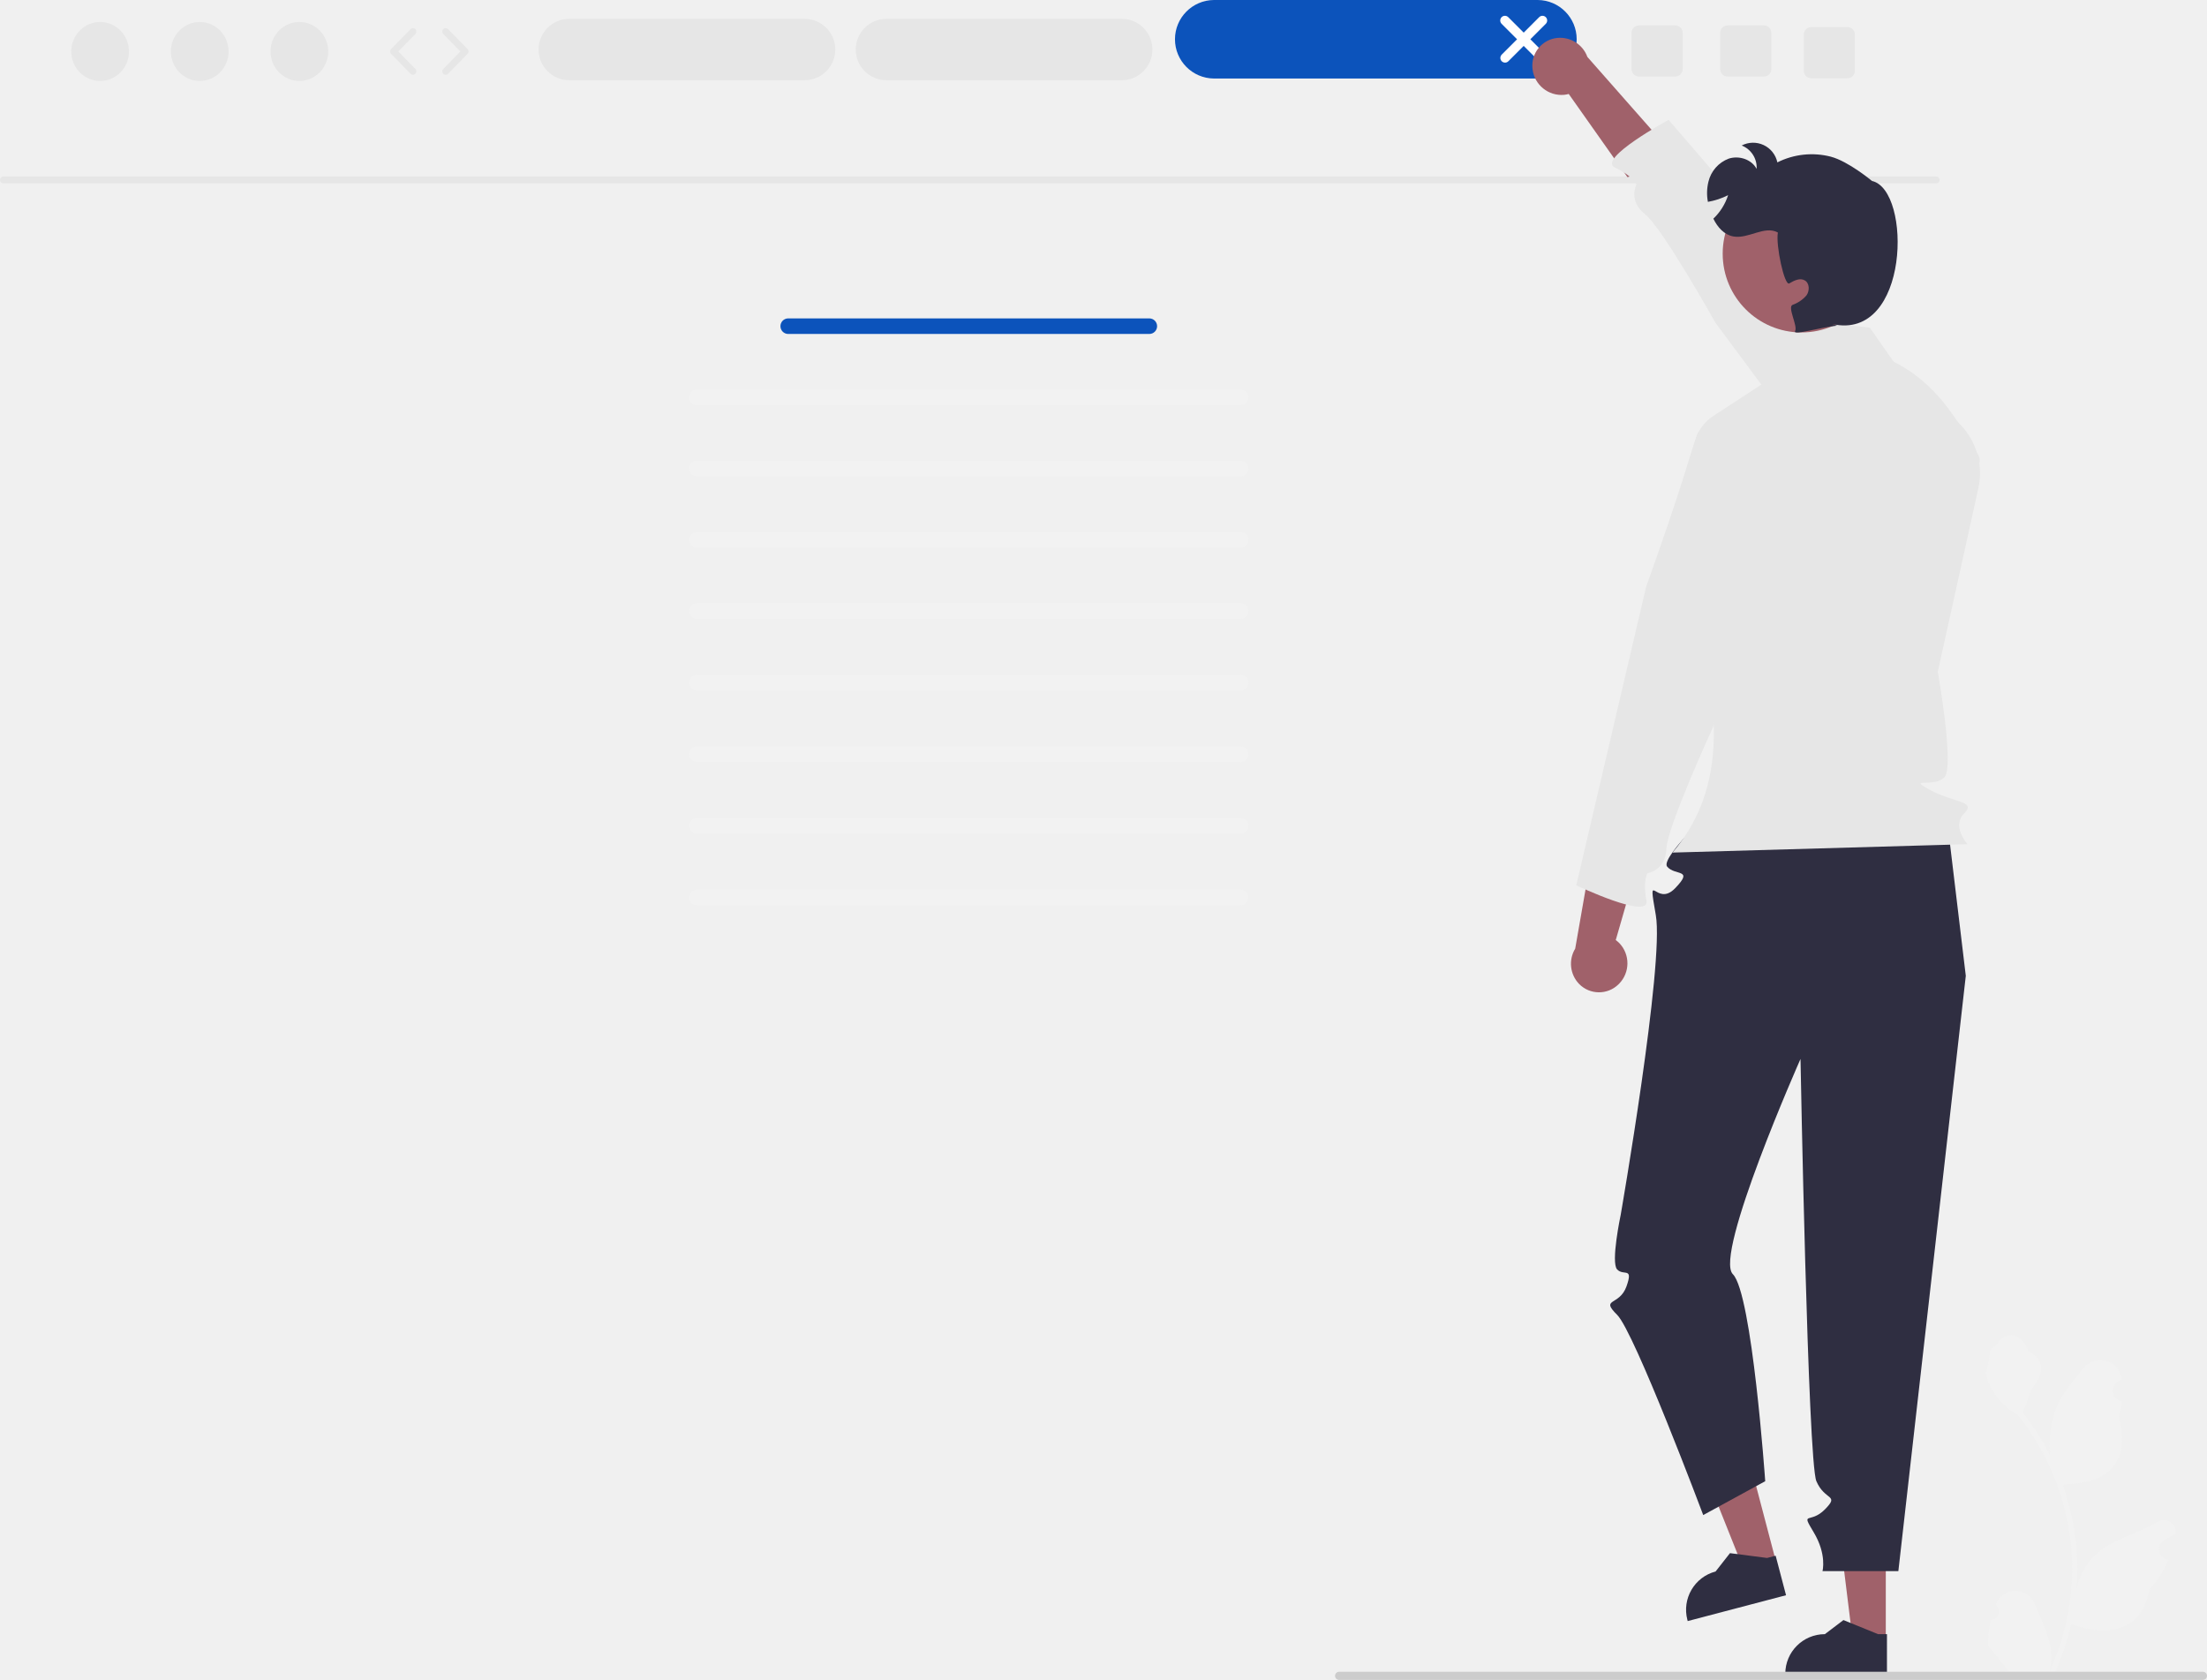
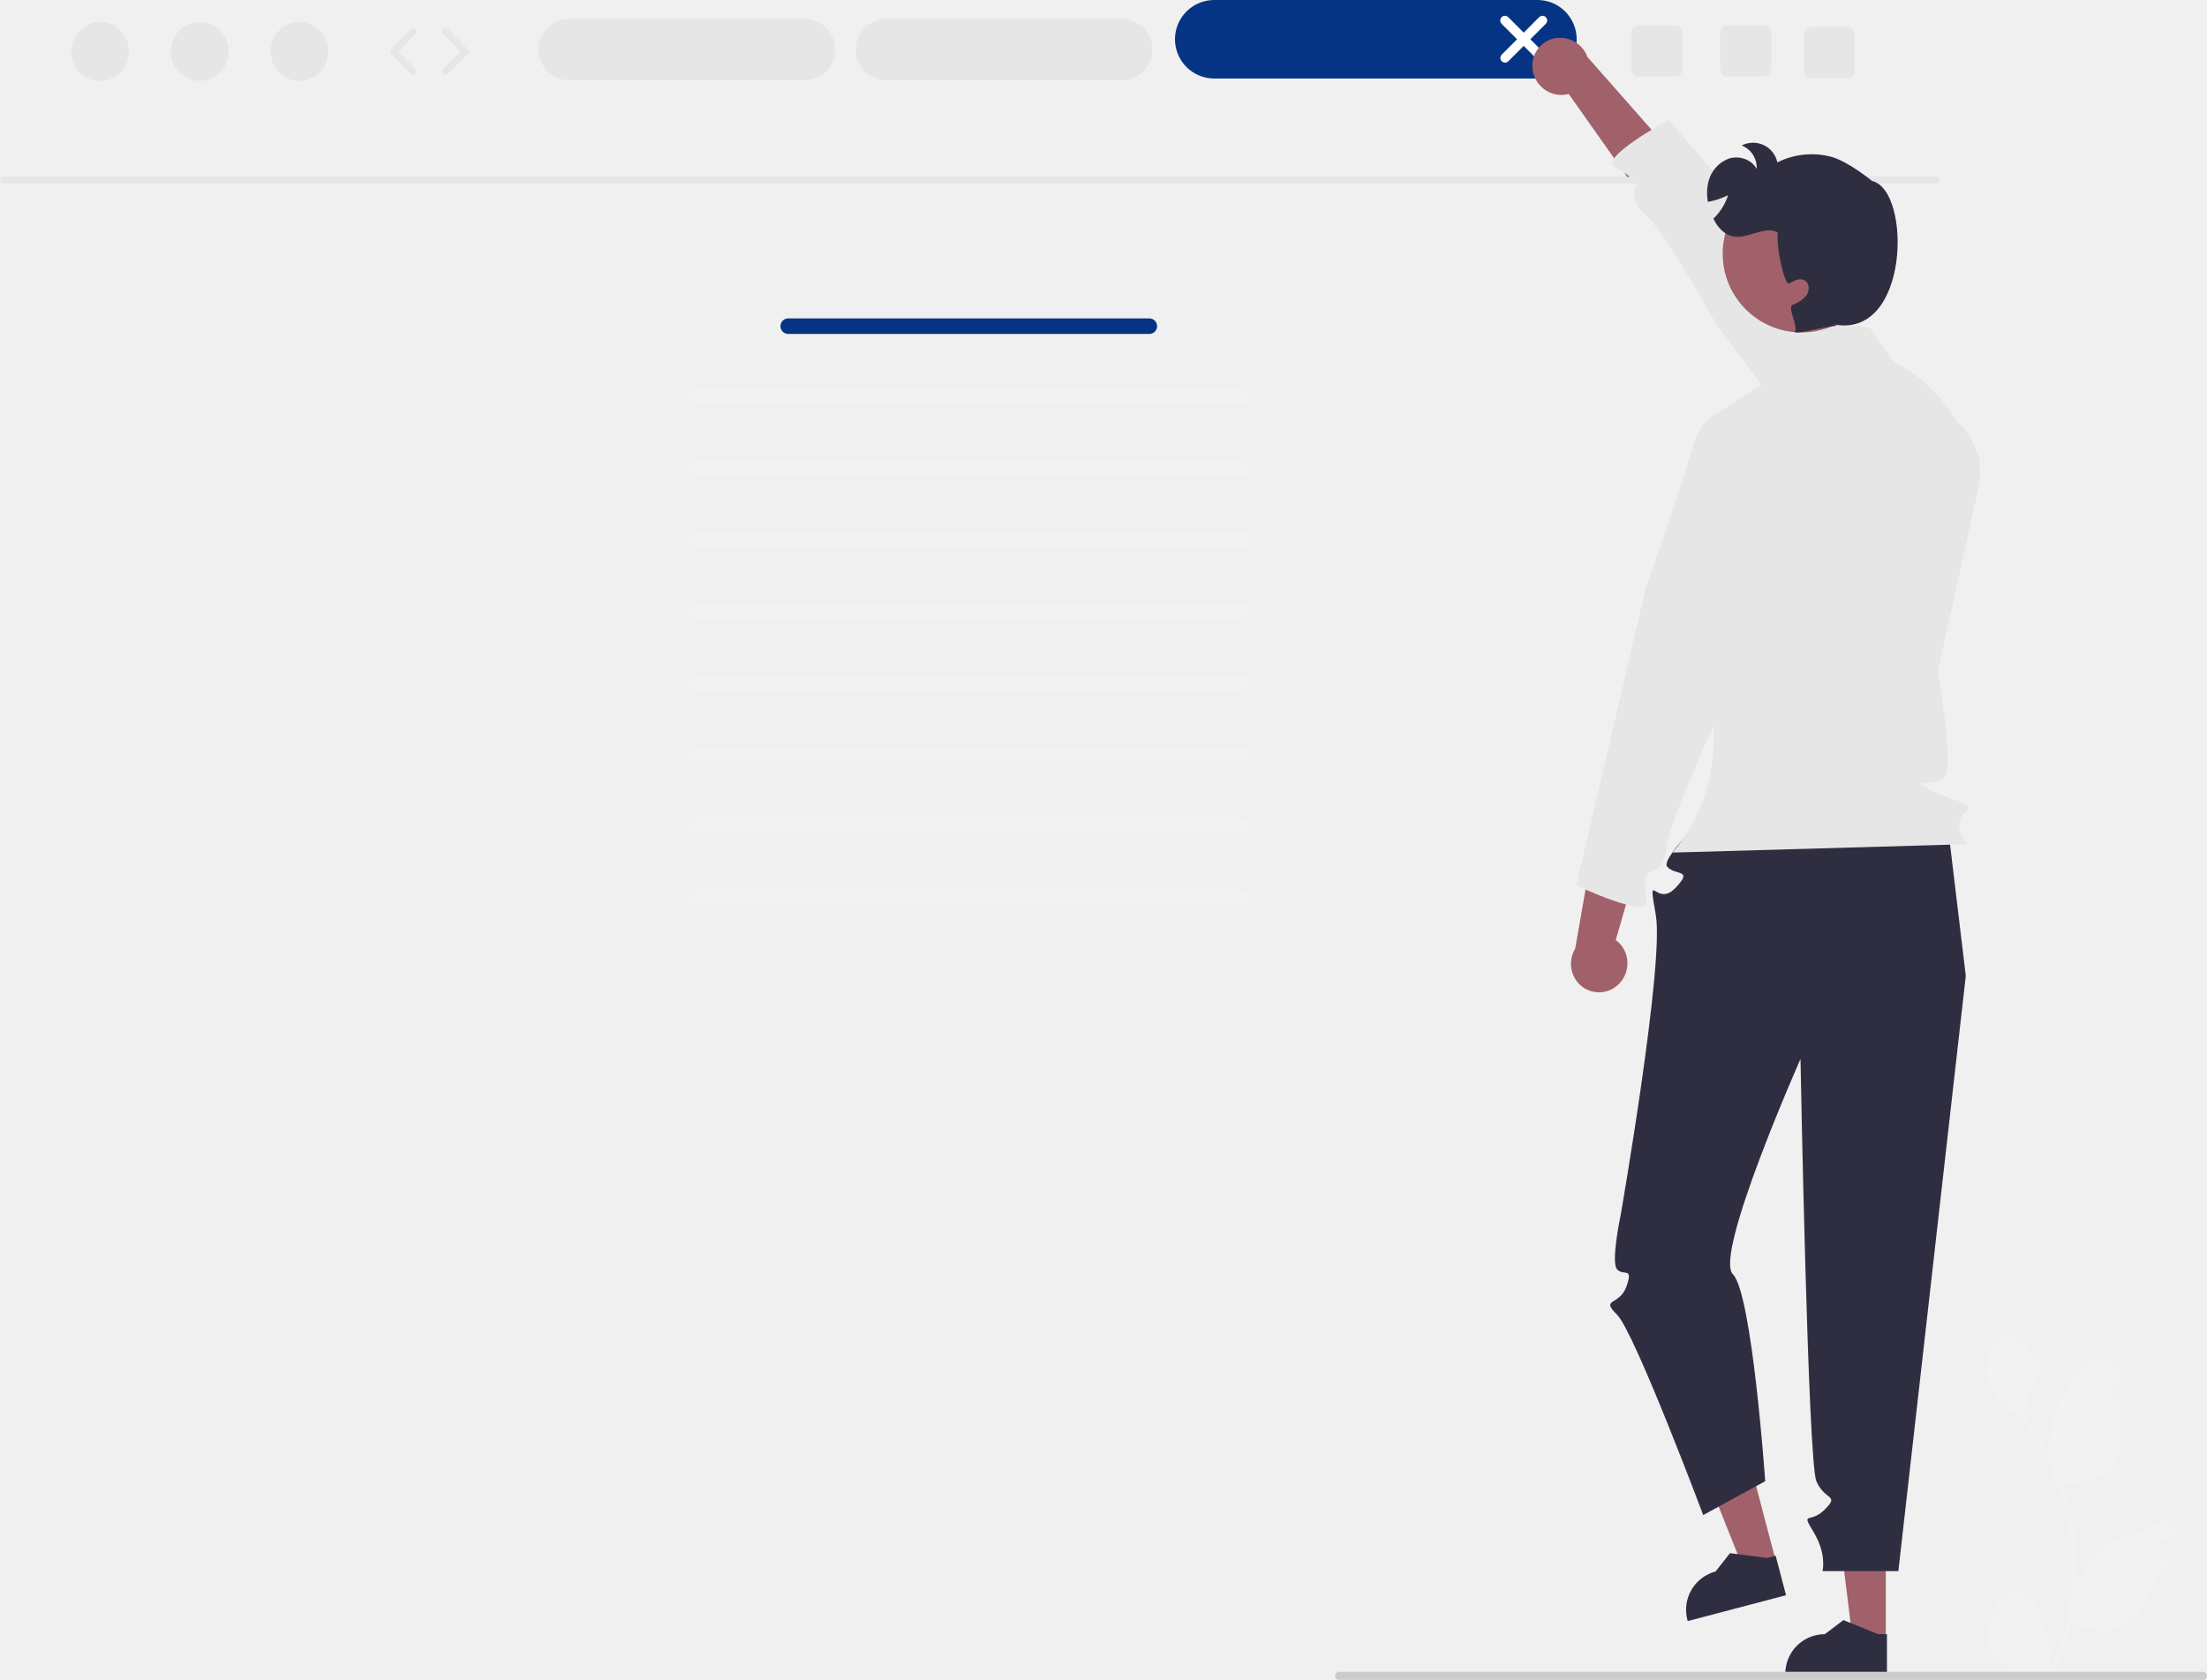
<svg xmlns="http://www.w3.org/2000/svg" data-name="Layer 1" width="647.13" height="492.562" viewBox="0 0 647.13 492.562">
  <path d="M860.216,678.594a2.269,2.269,0,0,0,1.645-3.933l-.155-.618q.031-.074.062-.148a6.094,6.094,0,0,1,11.241.042c1.839,4.428,4.179,8.864,4.756,13.546a18.029,18.029,0,0,1-.316,6.2,72.281,72.281,0,0,0,6.575-30.021,69.766,69.766,0,0,0-.433-7.783q-.358-3.178-.995-6.31a73.119,73.119,0,0,0-14.5-30.99,19.459,19.459,0,0,1-8.093-8.397,14.843,14.843,0,0,1-1.35-4.056c.394.052,1.486-5.949,1.188-6.317.549-.833,1.532-1.247,2.131-2.06,2.982-4.043,7.091-3.337,9.236,2.157,4.582,2.313,4.627,6.148,1.815,9.837-1.789,2.347-2.035,5.522-3.604,8.035.162.207.329.407.491.614a73.591,73.591,0,0,1,7.681,12.169,30.592,30.592,0,0,1,1.826-14.21c1.748-4.217,5.025-7.769,7.91-11.415a6.279,6.279,0,0,1,11.184,3.083q.009.081.017.161-.643.363-1.259.77a3.078,3.078,0,0,0,1.241,5.602l.063.01a30.628,30.628,0,0,1-.807,4.579c3.702,14.316-4.29,19.53-15.701,19.764-.252.129-.497.258-.749.381a75.115,75.115,0,0,1,4.043,19.028,71.244,71.244,0,0,1-.052,11.503l.019-.136a18.826,18.826,0,0,1,6.427-10.87c4.946-4.063,11.933-5.559,17.268-8.824a3.533,3.533,0,0,1,5.411,3.437l-.022.143a20.676,20.676,0,0,0-2.319,1.117q-.643.363-1.259.77a3.078,3.078,0,0,0,1.241,5.602l.063.01c.045.006.084.013.129.019a30.655,30.655,0,0,1-5.639,8.829c-2.315,12.497-12.256,13.683-22.89,10.044h-.006a75.092,75.092,0,0,1-5.044,14.726H860.668c-.065-.2-.123-.407-.181-.607a20.474,20.474,0,0,0,4.986-.297c-1.337-1.641-2.674-3.294-4.011-4.935a1.117,1.117,0,0,1-.084-.097c-.678-.84-1.363-1.673-2.041-2.512l-0-.001a29.99,29.99,0,0,1,.879-7.64Z" transform="translate(-276.4348 -203.7189)" fill="#f2f2f2" />
  <path d="M844.165,257.472H277.435a1,1,0,0,1,0-2H844.165a1,1,0,0,1,0,2Z" transform="translate(-276.4348 -203.7189)" fill="#e6e6e6" />
  <ellipse cx="29.355" cy="15.088" rx="8.457" ry="8.645" fill="#e6e6e6" />
  <ellipse cx="58.569" cy="15.088" rx="8.457" ry="8.645" fill="#e6e6e6" />
  <ellipse cx="87.782" cy="15.088" rx="8.457" ry="8.645" fill="#e6e6e6" />
  <path d="M397.529,225.64a.997.997,0,0,1-.715-.301l-5.706-5.833a1.0 1,0,0,1,0-1.398l5.706-5.833a1,1,0,0,1,1.43,1.398l-5.022,5.133,5.022,5.134a1,1,0,0,1-.715,1.699Z" transform="translate(-276.4348 -203.7189)" fill="#e6e6e6" />
  <path d="M407.117,225.64a1,1,0,0,1-.715-1.699l5.021-5.134-5.021-5.133a1,1,0,1,1,1.43-1.398l5.706,5.833a1.0 1,0,0,1,0,1.398l-5.706,5.833A.997.997,0,0,1,407.117,225.64Z" transform="translate(-276.4348 -203.7189)" fill="#e6e6e6" />
  <path d="M793.627,211.163h-10.61a2.189,2.189,0,0,0-2.19,2.19v10.62a2.189,2.189,0,0,0,2.19,2.19h10.61a2.198,2.198,0,0,0,2.2-2.19v-10.62A2.198,2.198,0,0,0,793.627,211.163Z" transform="translate(-276.4348 -203.7189)" fill="#e6e6e6" />
  <path d="M767.627,211.163h-10.61a2.189,2.189,0,0,0-2.19,2.19v10.62a2.189,2.189,0,0,0,2.19,2.19h10.61a2.198,2.198,0,0,0,2.2-2.19v-10.62A2.198,2.198,0,0,0,767.627,211.163Z" transform="translate(-276.4348 -203.7189)" fill="#e6e6e6" />
  <path d="M818.127,211.663h-10.61a2.189,2.189,0,0,0-2.19,2.19v10.62a2.189,2.189,0,0,0,2.19,2.19h10.61a2.198,2.198,0,0,0,2.2-2.19v-10.62A2.198,2.198,0,0,0,818.127,211.663Z" transform="translate(-276.4348 -203.7189)" fill="#e6e6e6" />
  <path d="M512.351,227.242h-69a9,9,0,0,1,0-18h69a9,9,0,0,1,0,18Z" transform="translate(-276.4348 -203.7189)" fill="#e6e6e6" />
  <path d="M605.351,227.242h-69a9,9,0,0,1,0-18h69a9,9,0,0,1,0,18Z" transform="translate(-276.4348 -203.7189)" fill="#e6e6e6" />
-   <path d="M727.34,226.742H632.363a11.512,11.512,0,0,1,0-23.023h94.977a11.512,11.512,0,0,1,0,23.023Z" transform="translate(-276.4348 -203.7189)" fill="#0c53bb" />
+   <path d="M727.34,226.742H632.363a11.512,11.512,0,0,1,0-23.023h94.977a11.512,11.512,0,0,1,0,23.023Z" transform="translate(-276.4348 -203.7189)" fill="#063484" />
  <path d="M728.684,222.081a1.372,1.372,0,0,1-.973-.403l-10.979-10.979a1.376,1.376,0,0,1,1.946-1.946L729.657,219.731a1.376,1.376,0,0,1-.973,2.35Z" transform="translate(-276.4348 -203.7189)" fill="#fff" />
  <path d="M717.736,222.081a1.372,1.372,0,0,0,.973-.403l10.98-10.979a1.376,1.376,0,0,0-1.946-1.946L716.763,219.731a1.376,1.376,0,0,0,.973,2.35Z" transform="translate(-276.4348 -203.7189)" fill="#fff" />
-   <path d="M613.433,301.642H507.556a2.283,2.283,0,1,1,0-4.566H613.433a2.283,2.283,0,0,1,0,4.566Z" transform="translate(-276.4348 -203.7189)" fill="#0c53bb" />
+   <path d="M613.433,301.642H507.556a2.283,2.283,0,1,1,0-4.566H613.433a2.283,2.283,0,0,1,0,4.566Z" transform="translate(-276.4348 -203.7189)" fill="#063484" />
  <path d="M640.231,322.516H480.758a2.283,2.283,0,1,1,0-4.566H640.231a2.283,2.283,0,0,1,0,4.566Z" transform="translate(-276.4348 -203.7189)" fill="#f2f2f2" />
  <path d="M640.234,338.82h-159.48a2.285,2.285,0,0,0,0,4.57h159.48a2.285,2.285,0,0,0,0-4.57Z" transform="translate(-276.4348 -203.7189)" fill="#f2f2f2" />
  <path d="M640.231,364.264H480.758a2.283,2.283,0,1,1,0-4.566H640.231a2.283,2.283,0,0,1,0,4.566Z" transform="translate(-276.4348 -203.7189)" fill="#f2f2f2" />
  <path d="M640.231,385.138H480.758a2.283,2.283,0,1,1,0-4.566H640.231a2.283,2.283,0,0,1,0,4.566Z" transform="translate(-276.4348 -203.7189)" fill="#f2f2f2" />
  <path d="M640.231,406.138H480.758a2.283,2.283,0,1,1,0-4.566H640.231a2.283,2.283,0,0,1,0,4.566Z" transform="translate(-276.4348 -203.7189)" fill="#f2f2f2" />
  <path d="M640.231,427.138H480.758a2.283,2.283,0,1,1,0-4.566H640.231a2.283,2.283,0,0,1,0,4.566Z" transform="translate(-276.4348 -203.7189)" fill="#f2f2f2" />
  <path d="M640.231,448.138H480.758a2.283,2.283,0,1,1,0-4.566H640.231a2.283,2.283,0,0,1,0,4.566Z" transform="translate(-276.4348 -203.7189)" fill="#f2f2f2" />
  <path d="M640.231,469.138H480.758a2.283,2.283,0,1,1,0-4.566H640.231a2.283,2.283,0,0,1,0,4.566Z" transform="translate(-276.4348 -203.7189)" fill="#f2f2f2" />
  <path d="M725.807,224.006a8.559,8.559,0,0,0,9.274,7.518,8.211,8.211,0,0,0,1.333-.255l17.22,24.395,15.453-4.382-27.202-30.868a8.535,8.535,0,0,0-8.8-5.581,8.168,8.168,0,0,0-7.303,8.95Q725.793,223.894,725.807,224.006Z" transform="translate(-276.4348 -203.7189)" fill="#a0616a" />
  <polygon points="552.947 481.023 543.252 481.022 538.64 443.628 552.949 443.629 552.947 481.023" fill="#a0616a" />
  <path d="M829.723,694.855l-29.812-.001v-.377a11.604,11.604,0,0,1,11.604-11.604h.001l5.446-4.131,10.16,4.132,2.602 0Z" transform="translate(-276.4348 -203.7189)" fill="#2f2e41" />
  <polygon points="520.794 458.044 511.418 460.509 497.449 425.517 511.287 421.879 520.794 458.044" fill="#a0616a" />
  <path d="M800.131,671.457l-28.833,7.58-.096-.365a11.604,11.604,0,0,1,8.272-14.173l.001-0,4.216-5.38,10.877,1.412,2.517-.662Z" transform="translate(-276.4348 -203.7189)" fill="#2f2e41" />
  <path d="M782.351,437.242s-19.39,17.825-17.072,20.593,7.965.495,2.317,6.338-8.158-6.401-5.648,7.879-10.304,87.918-10.304,87.918-2.959,13.952-1.034,15.968,4.813-.892,2.741,4.955-7.804,3.337-2.741,8.357S775.851,647.951,775.851,647.951l18.177-9.927s-3.84-55.049-9.488-60.697,19.834-63.107,19.834-63.107,2.155,117.982,4.653,123.804,6.89,3.815,2.498,8.27-7.174.217-3.273,6.729,2.567,11.374,2.567,11.374h22.247l19.774-174.556-5.816-48.512Z" transform="translate(-276.4348 -203.7189)" fill="#2f2e41" />
  <path d="M766.83,453.706c18.48-21.631,12.238-49.145,4.904-76.918l1.396-41.03a12.551,12.551,0,0,1,5.679-10.081l18.866-12.325,4.301-16.284,22.727,2.727,11.78,16.835,12.424,9.485a20.582,20.582,0,0,1,7.607,20.804l-11.889,53.768s4.973,27.874,1.938,30.952-10.853.002-4.653,3.457c7.44,4.147,14.206,3.382,10.44,7.147s1,9,1,9Z" transform="translate(-276.4348 -203.7189)" fill="#e6e6e6" />
  <path d="M842.096,345.962s18.841-2.572,14.048-9.439-11.641-23.744-31.814-29.624l-58.637-68.043s-21.075,11.464-15.752,13.973,6.331,4.973,6.331,4.973-2.525,4.782,2.537,8.747,20.617,31.793,20.617,31.793l33.468,45.128Z" transform="translate(-276.4348 -203.7189)" fill="#e6e6e6" />
  <circle cx="528.219" cy="74.38" r="23.098" fill="#a0616a" />
  <path d="M813.621,298.72l1.513.483c-4.733.397-13.168,3.037-12.341,1.578s-2.297-6.965-.773-7.662a9.691,9.691,0,0,0,4.099-2.78c.966-1.352.944-3.584-.504-4.411-1.406-.816-3.144.064-4.539.891-1.406.816-4.003-11.182-3.338-14.928-3.917-2.146-8.66,1.964-13.06,1.159-2.694-.494-4.636-2.704-5.859-5.216a16.362,16.362,0,0,0,4.325-6.89,21.367,21.367,0,0,1-5.924,1.964,13.92,13.92,0,0,1,.15-5.881,9.597,9.597,0,0,1,5.978-6.804c3.005-.966,6.707.225,8.156,3.026a6.916,6.916,0,0,0-4.378-6.868,7.272,7.272,0,0,1,10.463,4.947,22.466,22.466,0,0,1,15.657-1.674c5.194,1.363,12.084,7.126,12.084,7.126C837.048,259.368,836.49,303.925,813.621,298.72Z" transform="translate(-276.4348 -203.7189)" fill="#2f2e41" />
  <path d="M751.167,492.176a8.559,8.559,0,0,0,.068-11.938,8.211,8.211,0,0,0-1.033-.881l8.271-28.692-13.082-9.319-7.08,40.529a8.535,8.535,0,0,0,1.147,10.357,8.168,8.168,0,0,0,11.551.103Q751.089,492.257,751.167,492.176Z" transform="translate(-276.4348 -203.7189)" fill="#a0616a" />
  <path d="M800.445,330.431s-23.734-7.053-26.462.865-3.632,12.946-14.893,44.548l-20.465,87.46s21.676,10.283,20.57,4.503.291-8.046.291-8.046,5.351-.775,5.576-7.201S778.617,417.175,778.617,417.175L795.382,363.551Z" transform="translate(-276.4348 -203.7189)" fill="#e6e6e6" />
  <path d="M667.895,695.091a1.186,1.186,0,0,0,1.19,1.19h253.29a1.19,1.19,0,0,0,0-2.38h-253.29A1.187,1.187,0,0,0,667.895,695.091Z" transform="translate(-276.4348 -203.7189)" fill="#ccc" />
</svg>
